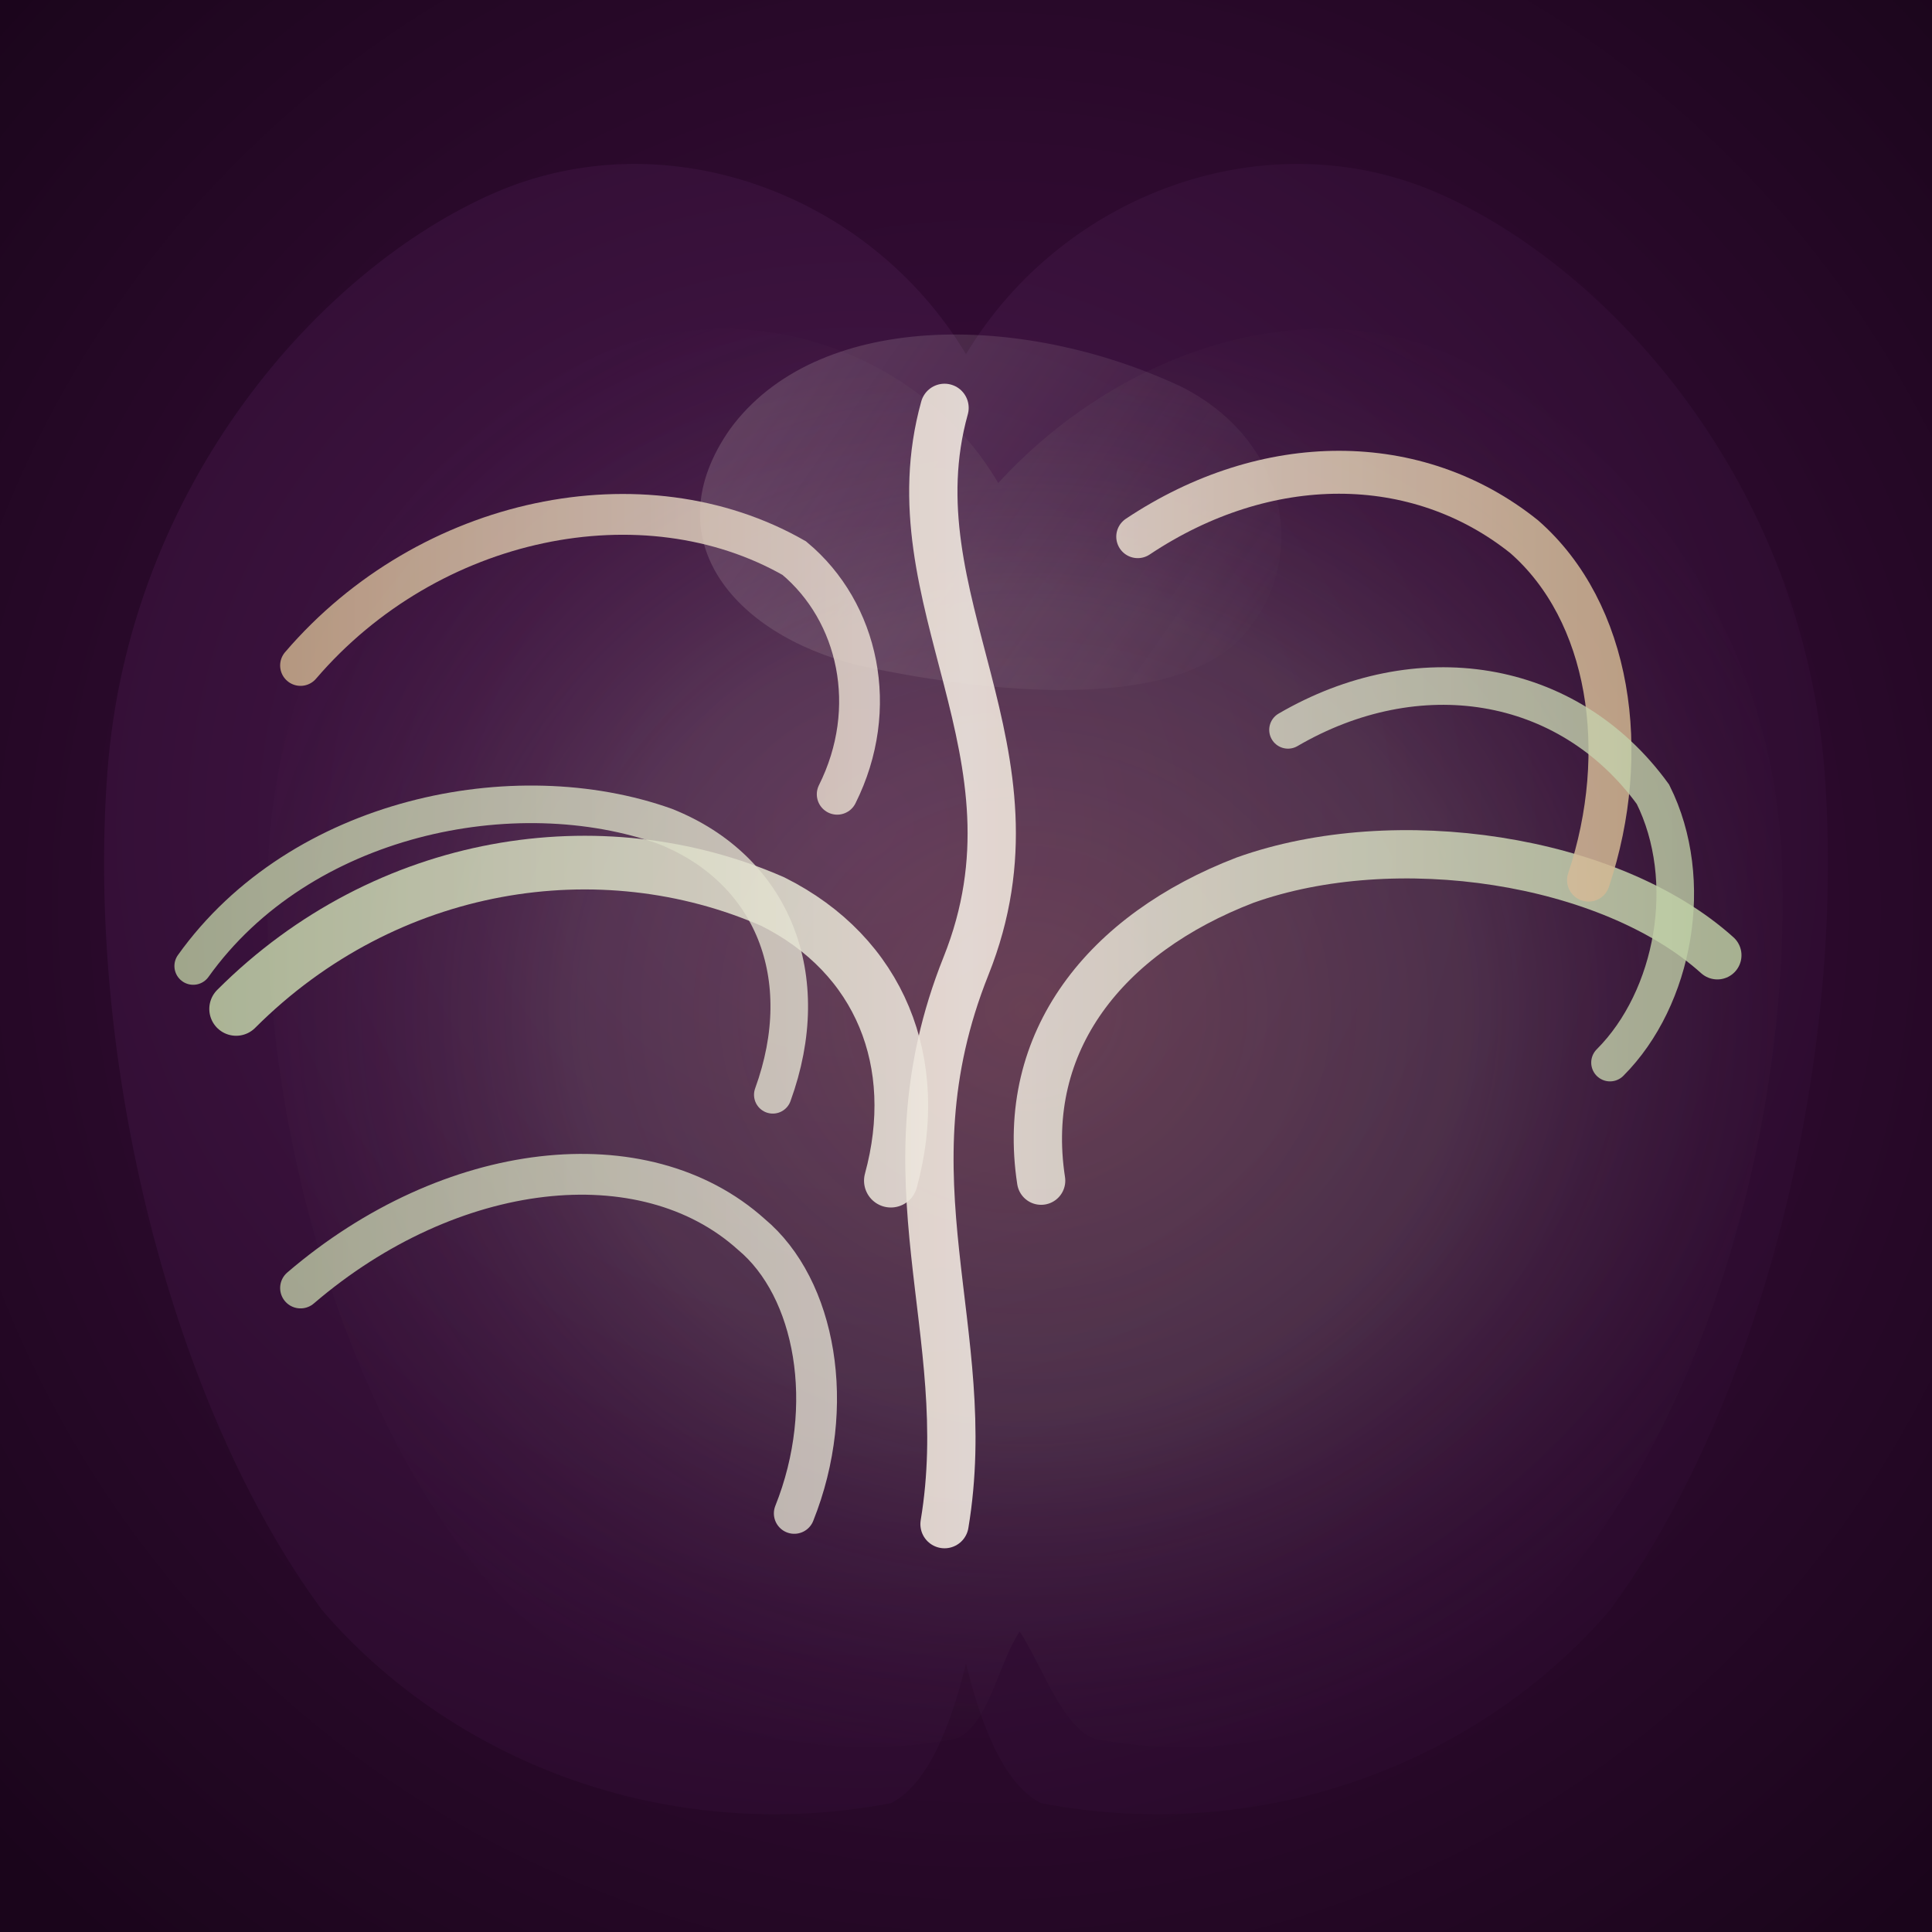
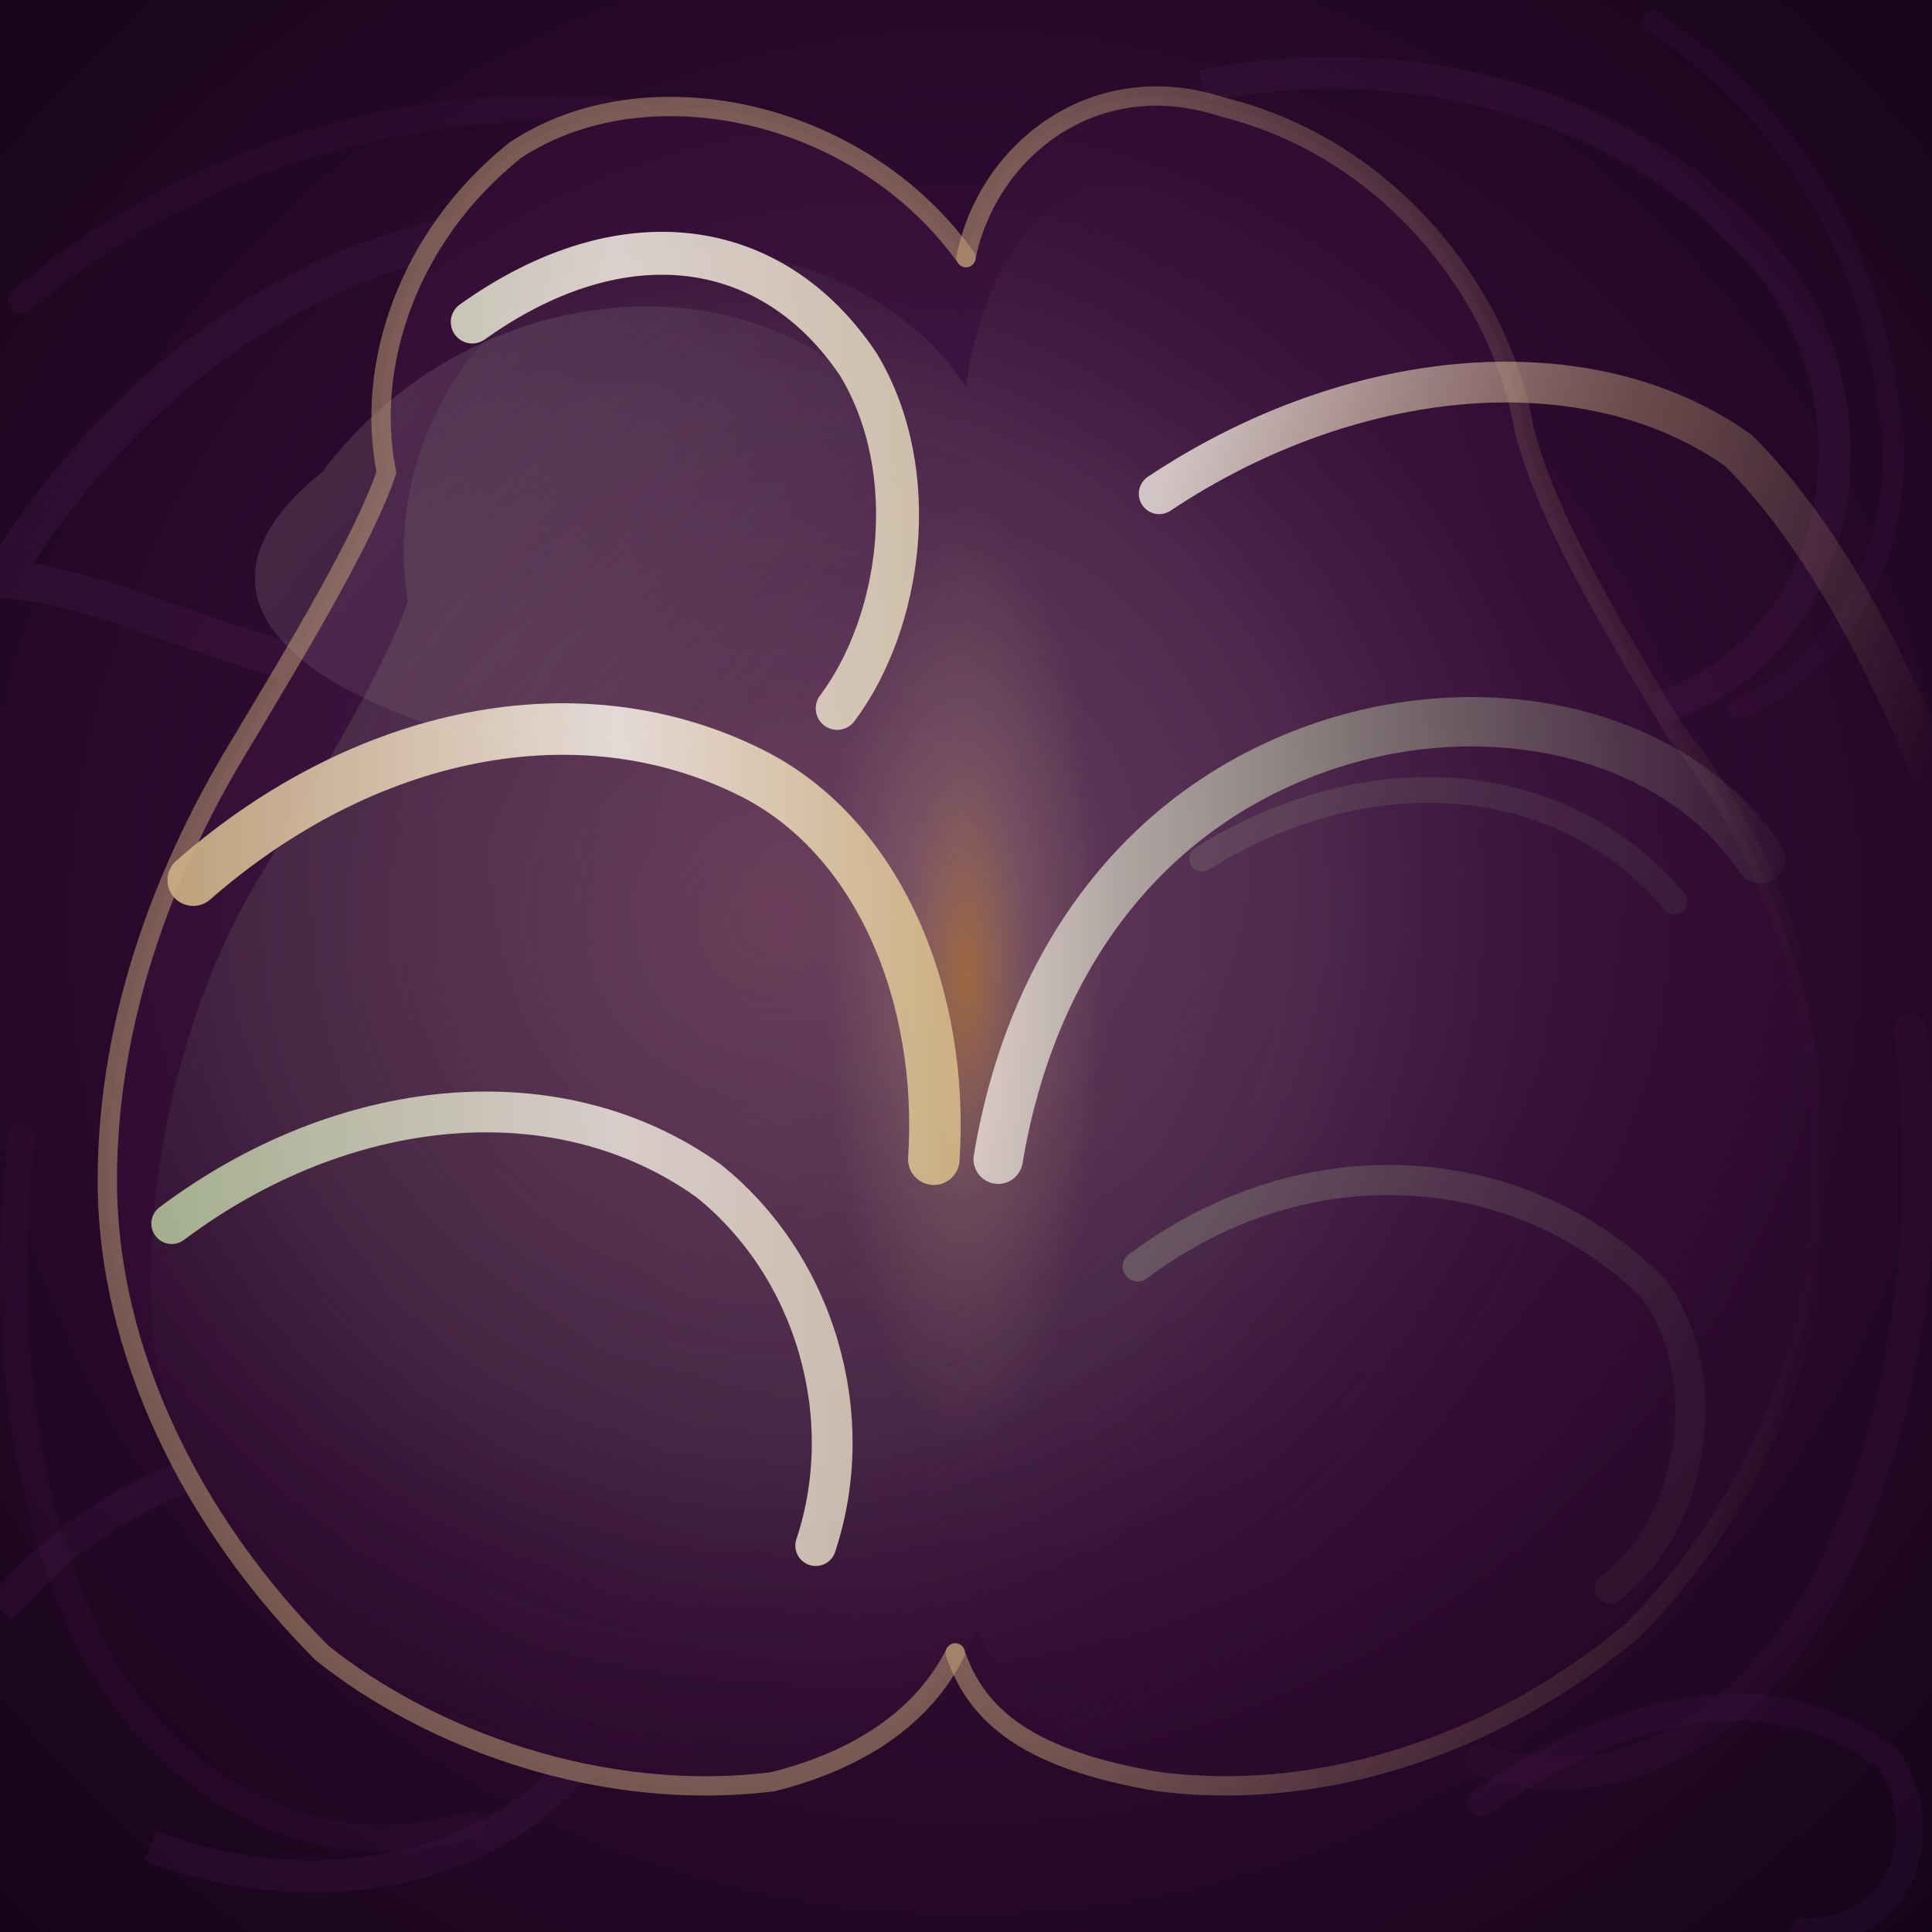
<svg xmlns="http://www.w3.org/2000/svg" viewBox="0 0 180 180" width="180" height="180">
  <defs>
-     <radialGradient id="bgGrad" cx="0.51" cy="0.47" r="0.70" gradientUnits="objectBoundingBox">
-       <stop offset="0%" stop-color="#3d1040" />
-       <stop offset="55%" stop-color="#2d0a2e" />
-       <stop offset="100%" stop-color="#1a051b" />
+     <radialGradient id="bgGrad" cx="0.50" cy="0.48" r="0.72" gradientUnits="objectBoundingBox">
+       <stop offset="0%" stop-color="#3a0e3c" />
+       <stop offset="52%" stop-color="#2d0a2e" />
+       <stop offset="100%" stop-color="#140418" />
    </radialGradient>
-     <radialGradient id="brainBaseGrad" cx="0.44" cy="0.40" r="0.65" gradientUnits="objectBoundingBox">
-       <stop offset="0%" stop-color="#4a1a4d" />
-       <stop offset="100%" stop-color="#2a0a2c" />
+     <radialGradient id="brainFill" cx="0.46" cy="0.45" r="0.62" gradientUnits="objectBoundingBox">
+       <stop offset="0%" stop-color="#4e1c52" />
+       <stop offset="100%" stop-color="#280828" />
    </radialGradient>
-     <radialGradient id="innerGlowGrad" cx="0.50" cy="0.48" r="0.58" gradientUnits="objectBoundingBox">
-       <stop offset="0%" stop-color="#c8a87a" stop-opacity="0.38" />
-       <stop offset="50%" stop-color="#b5c99a" stop-opacity="0.22" />
+     <radialGradient id="centerGlow" cx="0.5" cy="0.5" r="0.5" gradientUnits="objectBoundingBox">
+       <stop offset="0%" stop-color="#d4902a" stop-opacity="0.78" />
+       <stop offset="45%" stop-color="#c8a87a" stop-opacity="0.30" />
+       <stop offset="100%" stop-color="#c8a87a" stop-opacity="0" />
+     </radialGradient>
+     <radialGradient id="innerGlow" cx="0.38" cy="0.46" r="0.56" gradientUnits="objectBoundingBox">
+       <stop offset="0%" stop-color="#c8a87a" stop-opacity="0.32" />
+       <stop offset="60%" stop-color="#b5c99a" stop-opacity="0.14" />
      <stop offset="100%" stop-color="#4a1a4d" stop-opacity="0" />
    </radialGradient>
-     <linearGradient id="sheenGrad" x1="68" y1="32" x2="115" y2="65" gradientUnits="userSpaceOnUse">
-       <stop offset="0%" stop-color="#f0e8e0" stop-opacity="0.32" />
+     <linearGradient id="sheenGrad" x1="28" y1="24" x2="74" y2="60" gradientUnits="userSpaceOnUse">
+       <stop offset="0%" stop-color="#f0e8e0" stop-opacity="0.30" />
      <stop offset="100%" stop-color="#f0e8e0" stop-opacity="0" />
    </linearGradient>
-     <linearGradient id="sulcusGrad" x1="10" y1="90" x2="170" y2="90" gradientUnits="userSpaceOnUse">
+     <linearGradient id="sulcusL" x1="12" y1="88" x2="88" y2="88" gradientUnits="userSpaceOnUse">
      <stop offset="0%" stop-color="#b5c99a" />
-       <stop offset="50%" stop-color="#f0e8e0" />
-       <stop offset="100%" stop-color="#b5c99a" />
+       <stop offset="60%" stop-color="#f0e8e0" />
+       <stop offset="100%" stop-color="#ddd0b4" />
    </linearGradient>
-     <linearGradient id="sulcusGradWarm" x1="10" y1="90" x2="170" y2="90" gradientUnits="userSpaceOnUse">
+     <linearGradient id="sulcusLW" x1="12" y1="88" x2="88" y2="88" gradientUnits="userSpaceOnUse">
      <stop offset="0%" stop-color="#c8a87a" />
-       <stop offset="50%" stop-color="#f0e8e0" />
-       <stop offset="100%" stop-color="#c8a87a" />
+       <stop offset="60%" stop-color="#f0e8e0" />
+       <stop offset="100%" stop-color="#d4b888" />
+     </linearGradient>
+     <linearGradient id="dissolveR" x1="90" y1="88" x2="170" y2="88" gradientUnits="userSpaceOnUse">
+       <stop offset="0%" stop-color="#f0e8e0" stop-opacity="0.80" />
+       <stop offset="55%" stop-color="#b5c99a" stop-opacity="0.40" />
+       <stop offset="100%" stop-color="#b5c99a" stop-opacity="0" />
+     </linearGradient>
+     <linearGradient id="outlineRGrad" x1="90" y1="90" x2="170" y2="90" gradientUnits="userSpaceOnUse">
+       <stop offset="0%" stop-color="#c8a87a" stop-opacity="0.52" />
+       <stop offset="60%" stop-color="#c8a87a" stop-opacity="0.18" />
+       <stop offset="100%" stop-color="#c8a87a" stop-opacity="0" />
+     </linearGradient>
+     <linearGradient id="escapeGrad" x1="108" y1="46" x2="180" y2="72" gradientUnits="userSpaceOnUse">
+       <stop offset="0%" stop-color="#f0e8e0" stop-opacity="0.82" />
+       <stop offset="50%" stop-color="#c8a87a" stop-opacity="0.42" />
+       <stop offset="100%" stop-color="#c8a87a" stop-opacity="0" />
+     </linearGradient>
+     <linearGradient id="ghostGrad" x1="98" y1="72" x2="168" y2="108" gradientUnits="userSpaceOnUse">
+       <stop offset="0%" stop-color="#b5c99a" stop-opacity="0.40" />
+       <stop offset="100%" stop-color="#b5c99a" stop-opacity="0.05" />
    </linearGradient>
  </defs>
  <rect width="180" height="180" fill="url(#bgGrad)" />
-   <path d="     M 90,33     C 81,18 62,11 46,18     C 30,25 12,45 10,72     C 8,99 16,131 30,150     C 42,164 62,172 83,168     C 87,166 89,159 90,155     C 91,159 93,166 97,168     C 118,172 138,164 150,150     C 164,131 172,99 170,72     C 168,45 150,25 134,18     C 118,11 99,18 90,33 Z" fill="url(#brainBaseGrad)" />
-   <path d="     M 93,45     C 86,33 70,27 56,33     C 42,39 26,56 25,80     C 24,104 32,132 46,148     C 56,159 74,165 89,162     C 92,161 93,155 95,152     C 97,155 99,161 102,162     C 117,165 135,159 145,148     C 159,132 167,104 166,80     C 165,56 149,39 135,33     C 121,27 104,33 93,45 Z" fill="url(#innerGlowGrad)" opacity="0.75" />
-   <path d="     M 68,40     C 76,29 95,29 110,36     C 120,41 122,52 116,59     C 110,66 94,65 80,62     C 68,59 61,50 68,40 Z" fill="url(#sheenGrad)" opacity="0.60" />
-   <path d="M 88,38 C 83,56 98,70 90,90 C 82,110 91,124 88,142" fill="none" stroke="url(#sulcusGradWarm)" stroke-width="4.5" stroke-linecap="round" opacity="0.90" />
-   <path d="M 22,94 C 36,80 56,77 72,84 C 82,89 86,99 83,110" fill="none" stroke="url(#sulcusGrad)" stroke-width="5.0" stroke-linecap="round" opacity="0.87" />
-   <path d="M 97,110 C 95,97 103,87 116,82 C 130,77 150,80 160,89" fill="none" stroke="url(#sulcusGrad)" stroke-width="4.5" stroke-linecap="round" opacity="0.85" />
-   <path d="M 28,62 C 40,48 60,44 74,52 C 80,57 82,66 78,74" fill="none" stroke="url(#sulcusGradWarm)" stroke-width="3.8" stroke-linecap="round" opacity="0.82" />
-   <path d="M 18,90 C 28,76 48,72 62,77 C 72,81 76,91 72,102" fill="none" stroke="url(#sulcusGrad)" stroke-width="3.5" stroke-linecap="round" opacity="0.80" />
-   <path d="M 106,50 C 118,42 132,42 142,50 C 150,57 152,70 148,82" fill="none" stroke="url(#sulcusGradWarm)" stroke-width="4.0" stroke-linecap="round" opacity="0.85" />
-   <path d="M 120,68 C 132,61 146,63 154,74 C 158,82 156,93 150,99" fill="none" stroke="url(#sulcusGrad)" stroke-width="3.5" stroke-linecap="round" opacity="0.80" />
-   <path d="M 28,120 C 42,108 60,106 70,115 C 76,120 78,131 74,141" fill="none" stroke="url(#sulcusGrad)" stroke-width="3.8" stroke-linecap="round" opacity="0.78" />
+   <path d="M 0,54 C 10,38 24,26 42,22 C 56,18 66,24 68,38 C 70,50 58,62 42,64 C 26,64 10,54 0,54 Z" fill="none" stroke="#7a3080" stroke-width="3.5" opacity="0.12" />
+   <path d="M 2,28 C 16,16 34,10 52,10 C 64,10 74,16 76,28" fill="none" stroke="#7a3080" stroke-width="2.5" stroke-linecap="round" opacity="0.08" />
+   <path d="M 112,8 C 132,4 154,10 166,26 C 174,38 172,54 162,62 C 152,70 138,68 130,58" fill="none" stroke="#7a3080" stroke-width="3" opacity="0.11" />
+   <path d="M 154,2 C 166,10 174,22 176,38 C 178,50 172,62 162,66" fill="none" stroke="#7a3080" stroke-width="2" stroke-linecap="round" opacity="0.07" />
+   <path d="M 0,150 C 10,138 26,132 42,136 C 54,140 60,152 54,164 C 46,174 30,178 14,172" fill="none" stroke="#7a3080" stroke-width="3" opacity="0.11" />
+   <path d="M 138,168 C 152,158 166,156 176,164 C 180,170 178,180 168,180" fill="none" stroke="#7a3080" stroke-width="2.5" stroke-linecap="round" opacity="0.09" />
+   <path d="M 178,96 C 180,114 178,132 170,148 C 162,162 150,168 138,164" fill="none" stroke="#6a2060" stroke-width="3" stroke-linecap="round" opacity="0.10" />
+   <path d="M 2,106 C 0,124 2,142 10,156 C 18,168 30,174 44,170" fill="none" stroke="#6a2060" stroke-width="2.5" stroke-linecap="round" opacity="0.09" />
+   <path d="     M 90,24     C 80,10 60,6 48,14     C 38,22 34,34 36,44     C 34,50 28,60 22,70     C 16,80 10,94 10,110     C 10,126 18,142 30,154     C 40,162 56,168 72,166     C 80,164 86,160 89,154     C 91,160 96,164 108,166     C 124,168 140,162 152,152     C 164,140 170,124 170,108     C 170,92 164,78 156,68     C 150,58 144,48 142,40     C 140,28 130,14 114,10     C 102,6 92,14 90,24 Z" fill="url(#brainFill)" />
+   <path d="     M 90,36     C 82,24 64,20 52,26     C 42,32 36,44 38,56     C 36,62 30,72 24,82     C 18,92 14,106 14,120     C 14,134 22,148 34,158     C 44,164 58,168 74,166     C 82,164 88,158 91,152     C 94,158 100,164 112,166     C 126,168 140,162 150,152     C 160,140 166,126 166,112     C 166,98 160,84 152,74     C 146,64 140,54 138,46     C 136,34 126,22 110,18     C 100,14 92,22 90,36 Z" fill="url(#innerGlow)" opacity="0.80" />
+   <ellipse cx="90" cy="91" rx="13" ry="44" fill="url(#centerGlow)" opacity="0.68" />
+   <path d="     M 30,44     C 42,28 64,24 78,34     C 88,42 86,56 78,64     C 70,72 50,72 36,66     C 22,60 20,52 30,44 Z" fill="url(#sheenGrad)" opacity="0.58" />
+   <path d="     M 89,154     C 86,160 80,164 72,166     C 56,168 40,162 30,154     C 18,142 10,126 10,110     C 10,94 16,80 22,70     C 28,60 34,50 36,44     C 34,34 38,22 48,14     C 60,6 80,10 90,24" fill="none" stroke="#c8a87a" stroke-width="1.8" stroke-opacity="0.50" stroke-linecap="round" />
+   <path d="     M 90,24     C 92,14 102,6 114,10     C 130,14 140,28 142,40     C 144,48 150,58 156,68     C 164,78 170,92 170,108     C 170,124 164,140 152,152     C 140,162 124,168 108,166     C 96,164 91,160 89,154" fill="none" stroke="url(#outlineRGrad)" stroke-width="1.8" stroke-linecap="round" />
+   <path d="M 18,82 C 34,68 54,64 70,72 C 82,78 88,93 87,108" fill="none" stroke="url(#sulcusLW)" stroke-width="4.8" stroke-linecap="round" opacity="0.92" />
+   <path d="M 44,30 C 58,20 72,22 80,34 C 86,44 84,58 78,66" fill="none" stroke="url(#sulcusL)" stroke-width="4.0" stroke-linecap="round" opacity="0.88" />
+   <path d="M 16,114 C 32,102 52,100 66,110 C 76,118 80,132 76,144" fill="none" stroke="url(#sulcusL)" stroke-width="3.8" stroke-linecap="round" opacity="0.84" />
+   <path d="M 93,108 C 96,90 106,76 122,70 C 138,64 156,68 164,80" fill="none" stroke="url(#dissolveR)" stroke-width="4.6" stroke-linecap="round" />
+   <path d="M 108,46 C 126,34 148,32 162,42 C 170,50 176,62 180,72" fill="none" stroke="url(#escapeGrad)" stroke-width="3.8" stroke-linecap="round" />
+   <path d="M 106,118 C 122,106 142,108 154,120 C 160,128 158,142 150,148" fill="none" stroke="url(#ghostGrad)" stroke-width="2.8" stroke-linecap="round" />
+   <path d="M 112,80 C 128,70 146,72 156,84" fill="none" stroke="url(#ghostGrad)" stroke-width="2.4" stroke-linecap="round" opacity="0.45" />
</svg>
